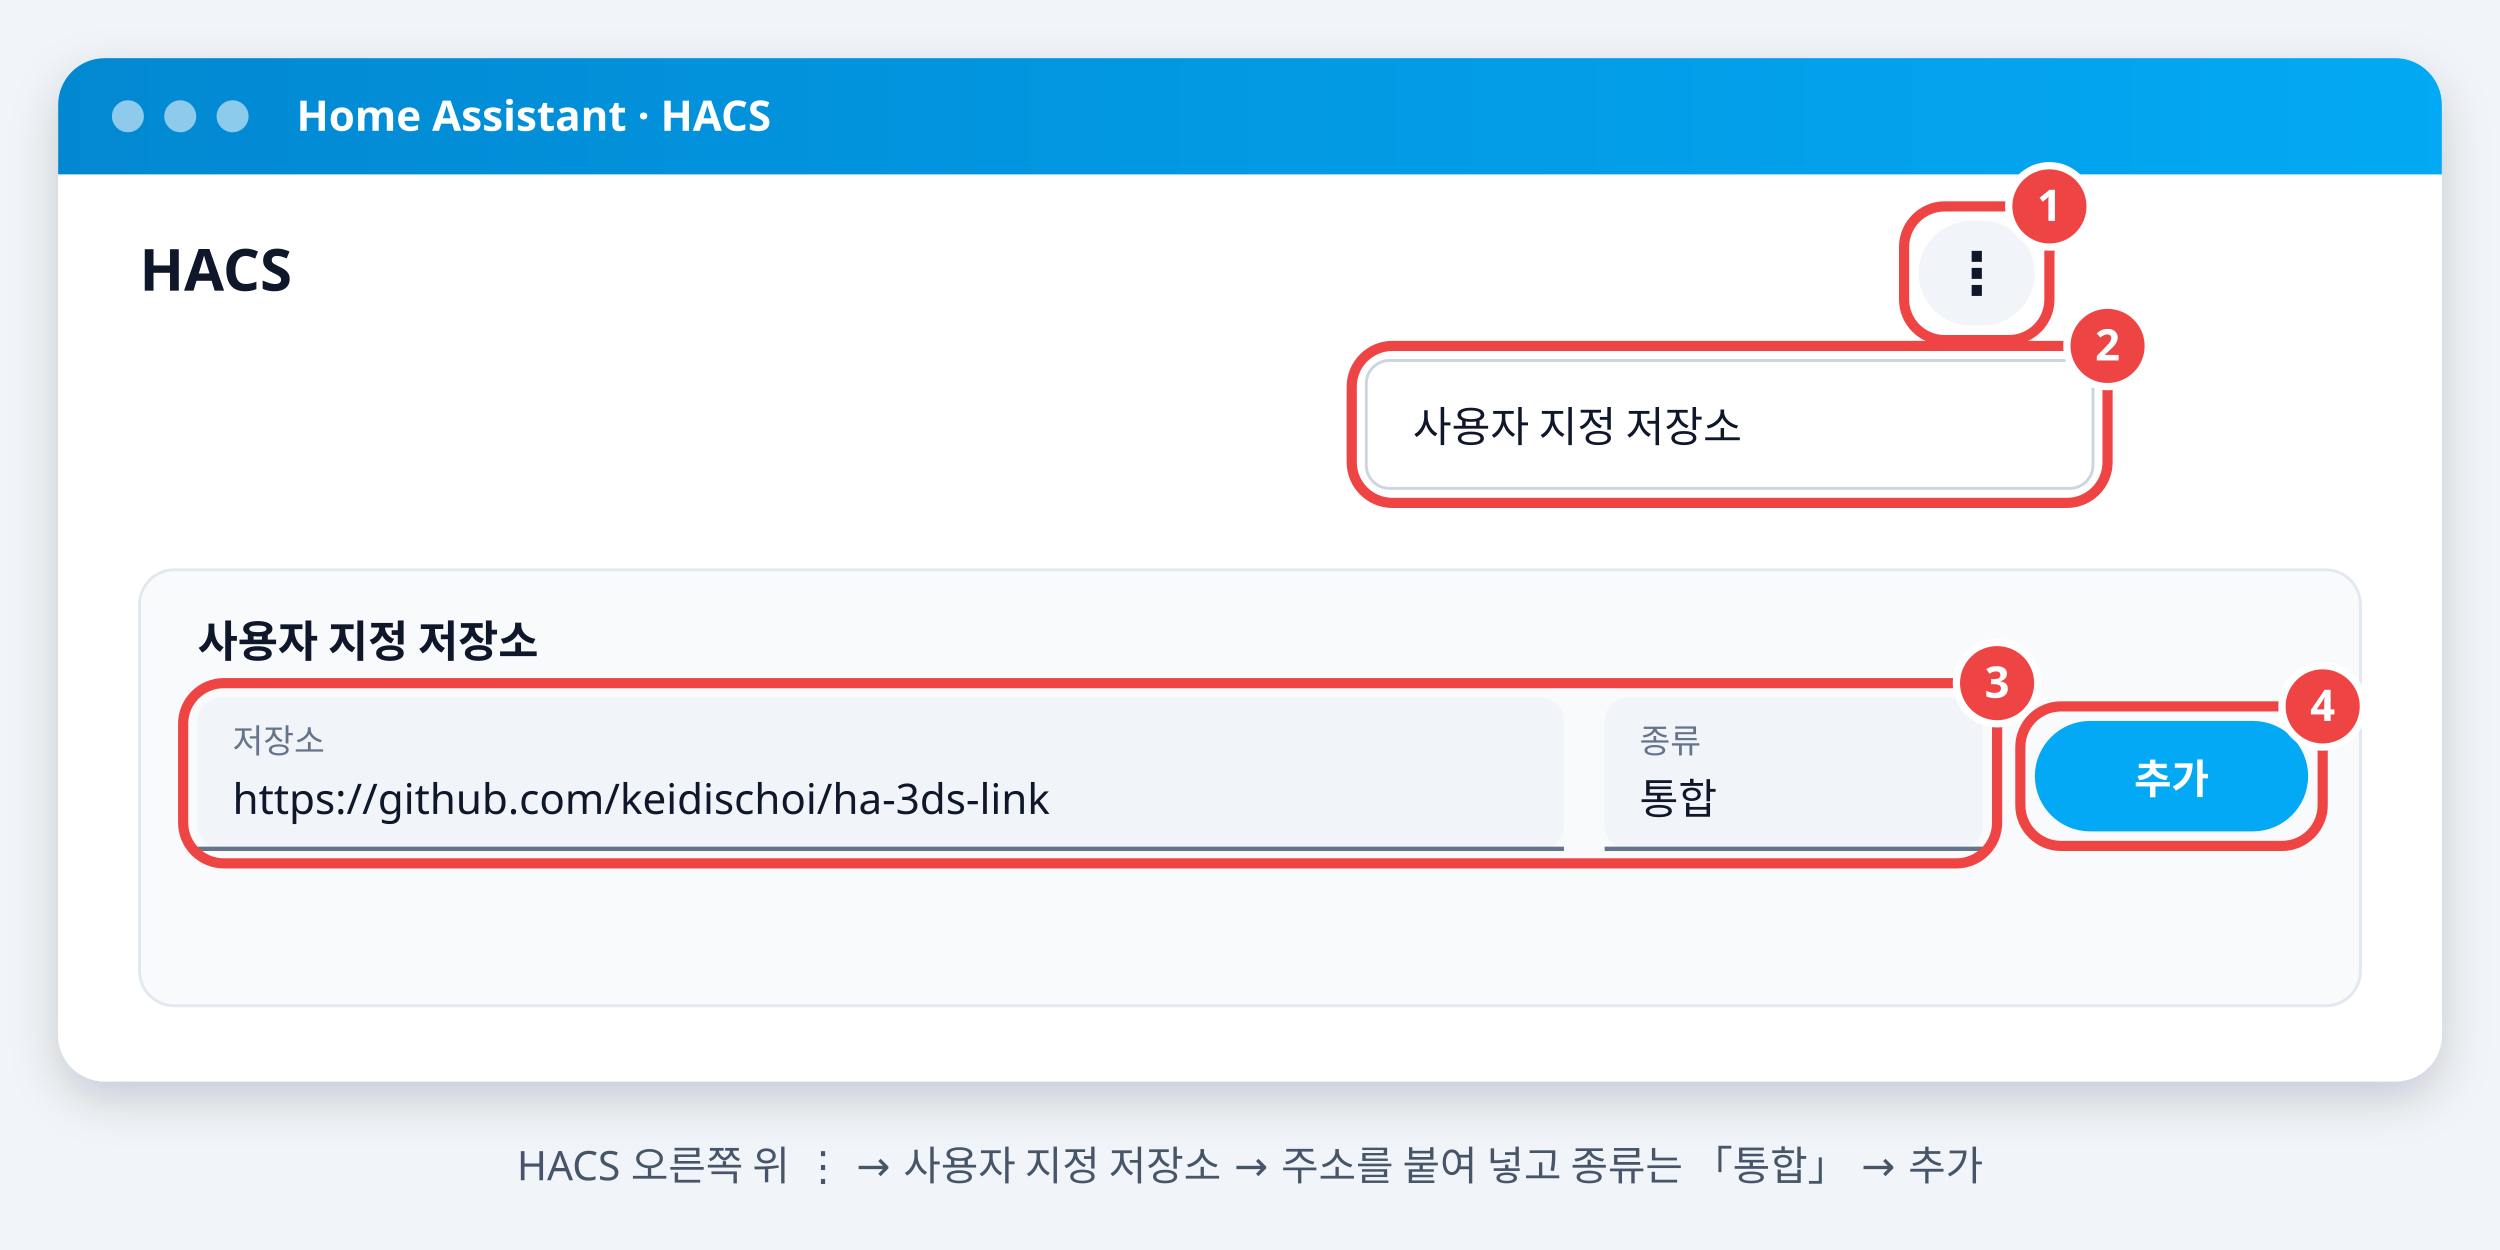
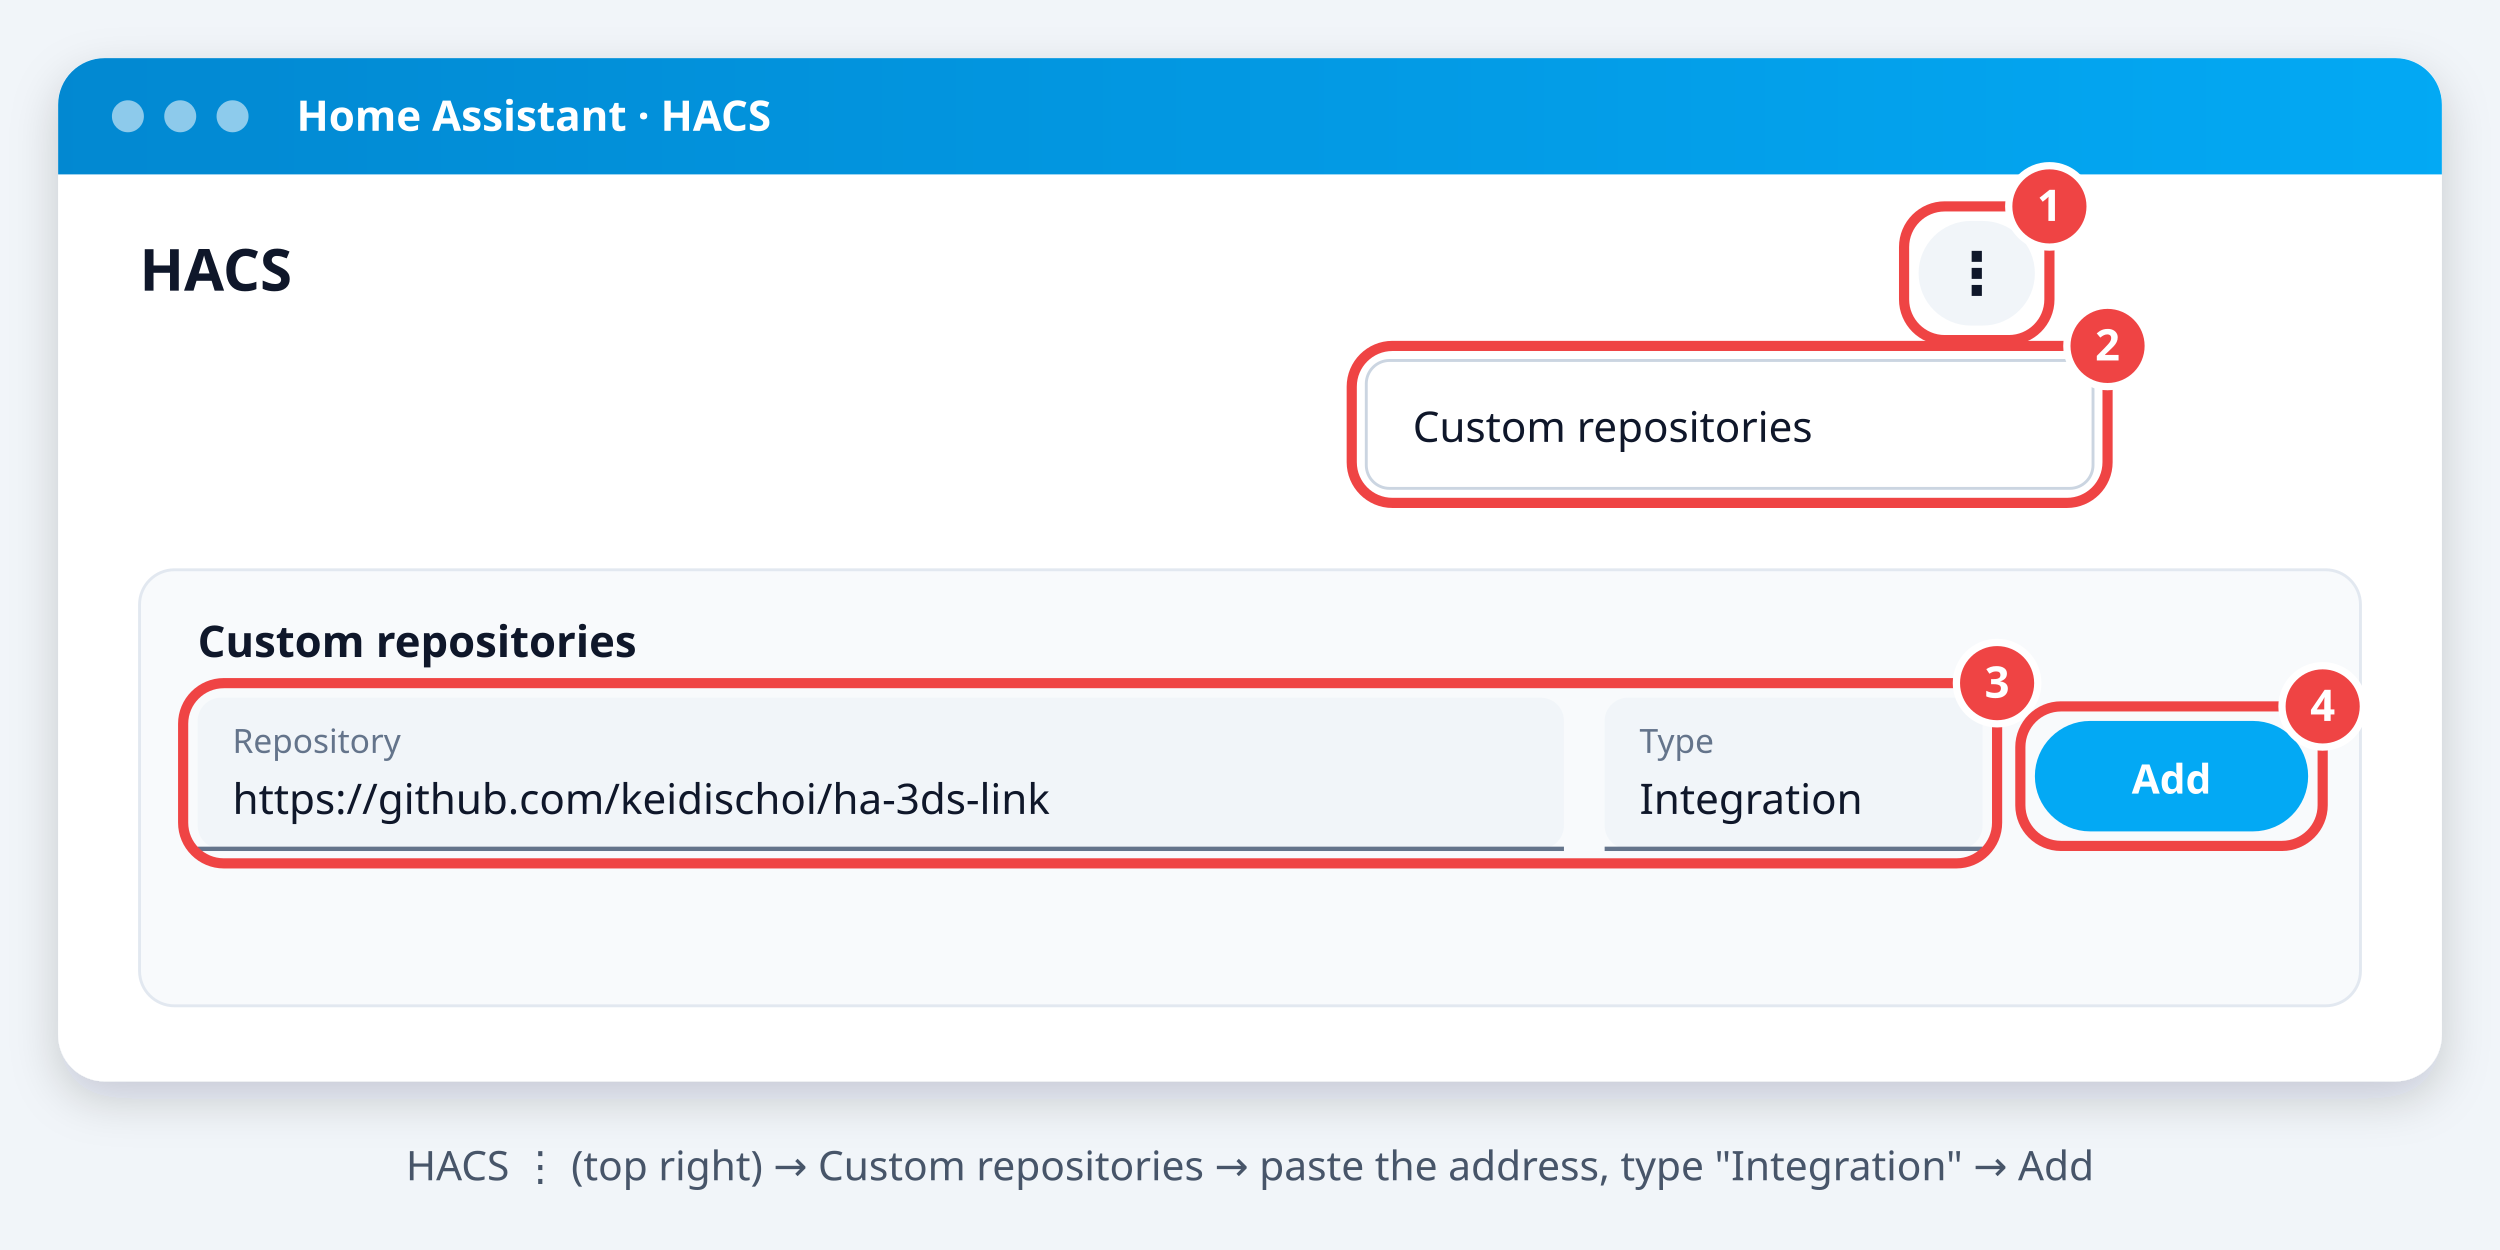
<svg xmlns="http://www.w3.org/2000/svg" width="860" height="430" viewBox="0 0 860 430">
  <defs>
    <linearGradient id="g" x1="0" y1="0" x2="1" y2="0">
      <stop offset="0" stop-color="#0288d1" />
      <stop offset="1" stop-color="#03a9f4" />
    </linearGradient>
    <filter id="s" x="-5%" y="-5%" width="110%" height="120%">
      <feDropShadow dx="0" dy="6" stdDeviation="8" flood-color="#0f172a" flood-opacity=".18" />
    </filter>
  </defs>
  <rect width="860" height="430" fill="#f1f5f9" />
  <g filter="url(#s)">
    <rect x="20" y="20" width="820" height="352" rx="16" fill="#fff" stroke="none" stroke-width="1" />
  </g>
  <path d="M36 20 h788 a16 16 0 0 1 16 16 v24 h-820 v-24 a16 16 0 0 1 16 -16z" fill="url(#g)" />
  <circle cx="44" cy="40" r="5.5" fill="#fff" opacity=".55" />
  <circle cx="62" cy="40" r="5.5" fill="#fff" opacity=".55" />
  <circle cx="80" cy="40" r="5.5" fill="#fff" opacity=".55" />
-   <text x="102" y="45" font-family="'Malgun Gothic','Segoe UI',sans-serif" font-size="14.5" font-weight="700" fill="#fff" text-anchor="start">Home Assistant · HACS</text>
-   <text x="48" y="100" font-family="'Malgun Gothic','Segoe UI',sans-serif" font-size="20" font-weight="700" fill="#0f172a" text-anchor="start">HACS</text>
+   <text x="102" y="45" font-family="'Segoe UI','Malgun Gothic',sans-serif" font-size="14.5" font-weight="700" fill="#fff" text-anchor="start">Home Assistant · HACS</text>
+   <text x="48" y="100" font-family="'Segoe UI','Malgun Gothic',sans-serif" font-size="20" font-weight="700" fill="#0f172a" text-anchor="start">HACS</text>
  <rect x="660" y="76" width="40" height="36" rx="18" fill="#f1f5f9" stroke="none" stroke-width="1" />
-   <text x="680" y="101" font-family="'Malgun Gothic','Segoe UI',sans-serif" font-size="20" font-weight="700" fill="#0f172a" text-anchor="middle">⋮</text>
+   <text x="680" y="101" font-family="'Segoe UI','Malgun Gothic',sans-serif" font-size="20" font-weight="700" fill="#0f172a" text-anchor="middle">⋮</text>
  <rect x="655" y="71" width="50" height="46" rx="14" fill="none" stroke="#ef4444" stroke-width="3.5" />
  <circle cx="705" cy="71" r="14" fill="#ef4444" stroke="#fff" stroke-width="2.5" />
-   <text x="705" y="76" font-family="'Malgun Gothic','Segoe UI',sans-serif" font-size="15" font-weight="700" fill="#fff" text-anchor="middle">1</text>
+   <text x="705" y="76" font-family="'Segoe UI','Malgun Gothic',sans-serif" font-size="15" font-weight="700" fill="#fff" text-anchor="middle">1</text>
  <rect x="470" y="124" width="250" height="44" rx="8" fill="#fff" stroke="#cbd5e1" stroke-width="1" />
-   <text x="486" y="152" font-family="'Malgun Gothic','Segoe UI',sans-serif" font-size="14.5" font-weight="400" fill="#0f172a" text-anchor="start">사용자 지정 저장소</text>
+   <text x="486" y="152" font-family="'Segoe UI','Malgun Gothic',sans-serif" font-size="14.5" font-weight="400" fill="#0f172a" text-anchor="start">Custom repositories</text>
  <rect x="465" y="119" width="260" height="54" rx="14" fill="none" stroke="#ef4444" stroke-width="3.5" />
  <circle cx="725" cy="119" r="14" fill="#ef4444" stroke="#fff" stroke-width="2.5" />
-   <text x="725" y="124" font-family="'Malgun Gothic','Segoe UI',sans-serif" font-size="15" font-weight="700" fill="#fff" text-anchor="middle">2</text>
+   <text x="725" y="124" font-family="'Segoe UI','Malgun Gothic',sans-serif" font-size="15" font-weight="700" fill="#fff" text-anchor="middle">2</text>
  <rect x="48" y="196" width="764" height="150" rx="12" fill="#f8fafc" stroke="#e2e8f0" stroke-width="1" />
-   <text x="68" y="226" font-family="'Malgun Gothic','Segoe UI',sans-serif" font-size="15" font-weight="700" fill="#0f172a" text-anchor="start">사용자 지정 저장소</text>
+   <text x="68" y="226" font-family="'Segoe UI','Malgun Gothic',sans-serif" font-size="15" font-weight="700" fill="#0f172a" text-anchor="start">Custom repositories</text>
  <rect x="68" y="240" width="470" height="52" rx="8" fill="#f1f5f9" stroke="none" stroke-width="1" />
  <line x1="68" x2="538" y1="292" y2="292" stroke="#64748b" stroke-width="1.5" />
-   <text x="80" y="259" font-family="'Malgun Gothic','Segoe UI',sans-serif" font-size="11.5" font-weight="400" fill="#64748b" text-anchor="start">저장소</text>
-   <text x="80" y="280" font-family="'Malgun Gothic','Segoe UI',sans-serif" font-size="14.5" font-weight="400" fill="#0f172a" text-anchor="start">https://github.com/keidischoi/ha-3ds-link</text>
+   <text x="80" y="259" font-family="'Segoe UI','Malgun Gothic',sans-serif" font-size="11.5" font-weight="400" fill="#64748b" text-anchor="start">Repository</text>
+   <text x="80" y="280" font-family="'Segoe UI','Malgun Gothic',sans-serif" font-size="14.5" font-weight="400" fill="#0f172a" text-anchor="start">https://github.com/keidischoi/ha-3ds-link</text>
  <rect x="552" y="240" width="130" height="52" rx="8" fill="#f1f5f9" stroke="none" stroke-width="1" />
  <line x1="552" x2="682" y1="292" y2="292" stroke="#64748b" stroke-width="1.5" />
-   <text x="564" y="259" font-family="'Malgun Gothic','Segoe UI',sans-serif" font-size="11.5" font-weight="400" fill="#64748b" text-anchor="start">종류</text>
-   <text x="564" y="280" font-family="'Malgun Gothic','Segoe UI',sans-serif" font-size="14.5" font-weight="400" fill="#0f172a" text-anchor="start">통합</text>
+   <text x="564" y="259" font-family="'Segoe UI','Malgun Gothic',sans-serif" font-size="11.5" font-weight="400" fill="#64748b" text-anchor="start">Type</text>
+   <text x="564" y="280" font-family="'Segoe UI','Malgun Gothic',sans-serif" font-size="14.5" font-weight="400" fill="#0f172a" text-anchor="start">Integration</text>
  <rect x="700" y="248" width="94" height="38" rx="19" fill="#03a9f4" stroke="none" stroke-width="1" />
-   <text x="747" y="273" font-family="'Malgun Gothic','Segoe UI',sans-serif" font-size="14" font-weight="700" fill="#fff" text-anchor="middle">추가</text>
+   <text x="747" y="273" font-family="'Segoe UI','Malgun Gothic',sans-serif" font-size="14" font-weight="700" fill="#fff" text-anchor="middle">Add</text>
  <rect x="63" y="235" width="624" height="62" rx="14" fill="none" stroke="#ef4444" stroke-width="3.5" />
  <circle cx="687" cy="235" r="14" fill="#ef4444" stroke="#fff" stroke-width="2.5" />
-   <text x="687" y="240" font-family="'Malgun Gothic','Segoe UI',sans-serif" font-size="15" font-weight="700" fill="#fff" text-anchor="middle">3</text>
+   <text x="687" y="240" font-family="'Segoe UI','Malgun Gothic',sans-serif" font-size="15" font-weight="700" fill="#fff" text-anchor="middle">3</text>
  <rect x="695" y="243" width="104" height="48" rx="14" fill="none" stroke="#ef4444" stroke-width="3.5" />
  <circle cx="799" cy="243" r="14" fill="#ef4444" stroke="#fff" stroke-width="2.5" />
-   <text x="799" y="248" font-family="'Malgun Gothic','Segoe UI',sans-serif" font-size="15" font-weight="700" fill="#fff" text-anchor="middle">4</text>
-   <text x="430" y="406" font-family="'Malgun Gothic','Segoe UI',sans-serif" font-size="14" font-weight="400" fill="#475569" text-anchor="middle">HACS 오른쪽 위 ⋮ → 사용자 지정 저장소 → 주소를 붙여 넣고 종류는 「통합」 → 추가</text>
+   <text x="799" y="248" font-family="'Segoe UI','Malgun Gothic',sans-serif" font-size="15" font-weight="700" fill="#fff" text-anchor="middle">4</text>
+   <text x="430" y="406" font-family="'Segoe UI','Malgun Gothic',sans-serif" font-size="14" font-weight="400" fill="#475569" text-anchor="middle">HACS ⋮ (top right) → Custom repositories → paste the address, type "Integration" → Add</text>
</svg>
